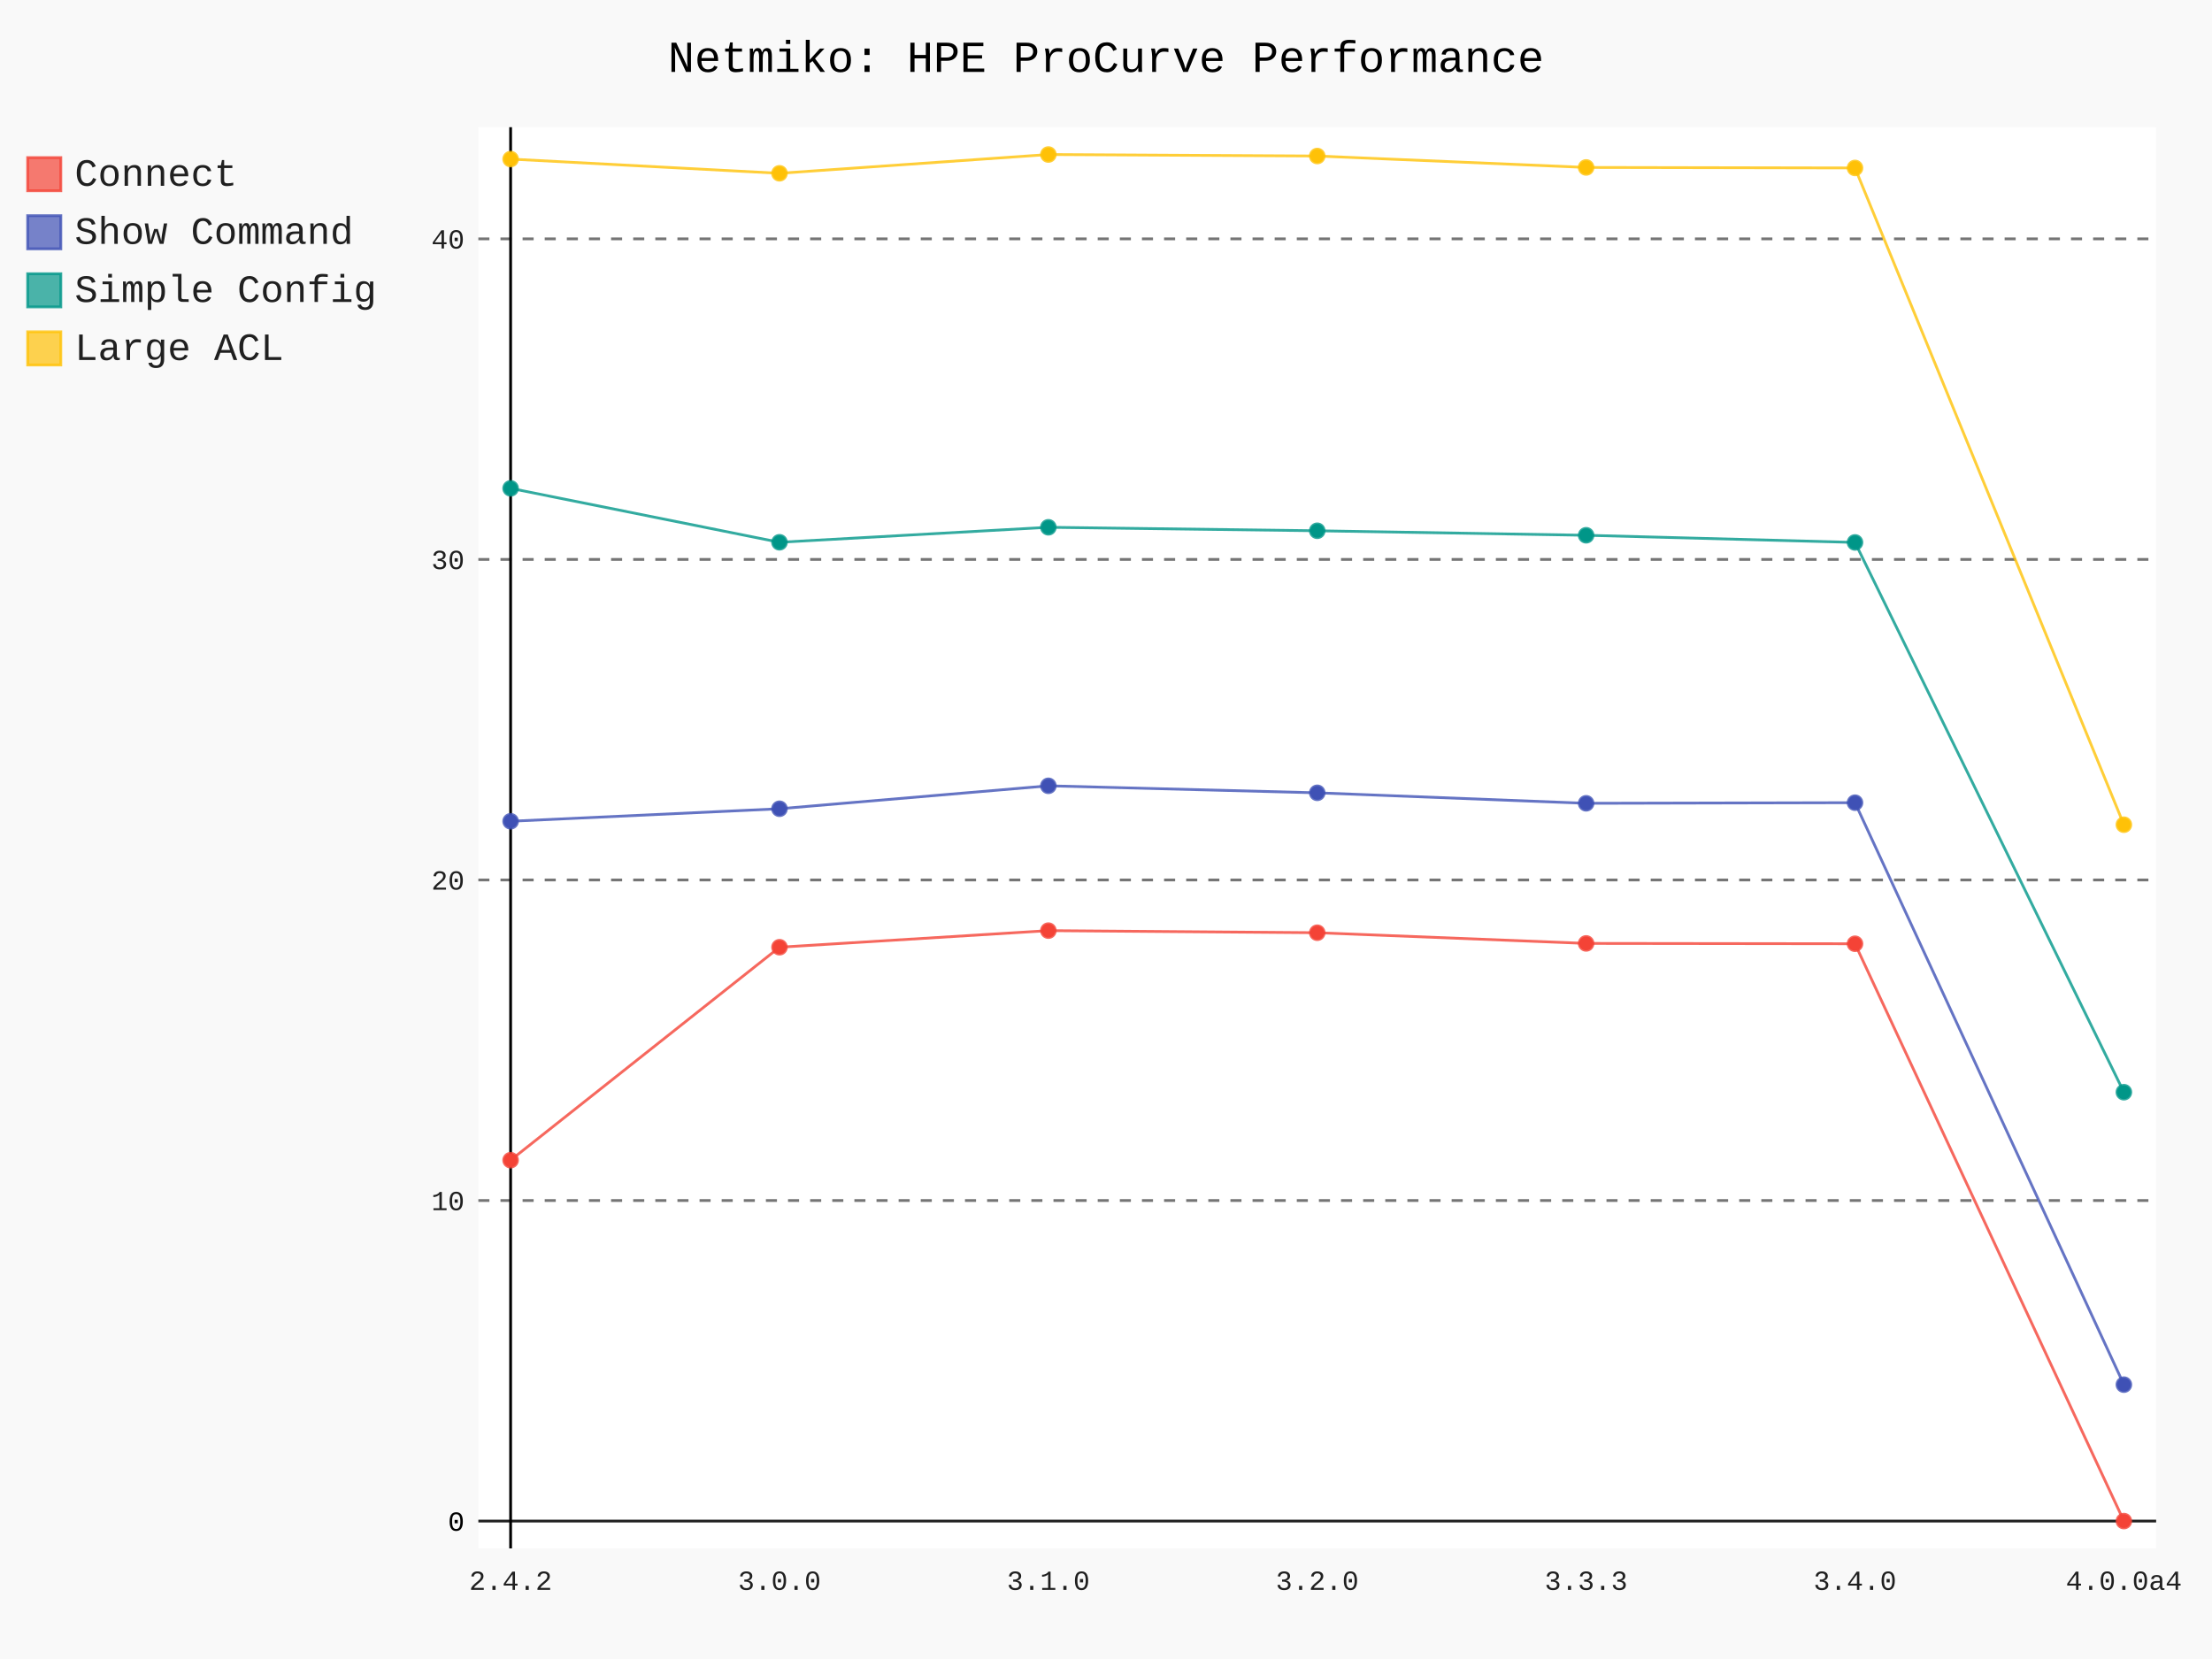
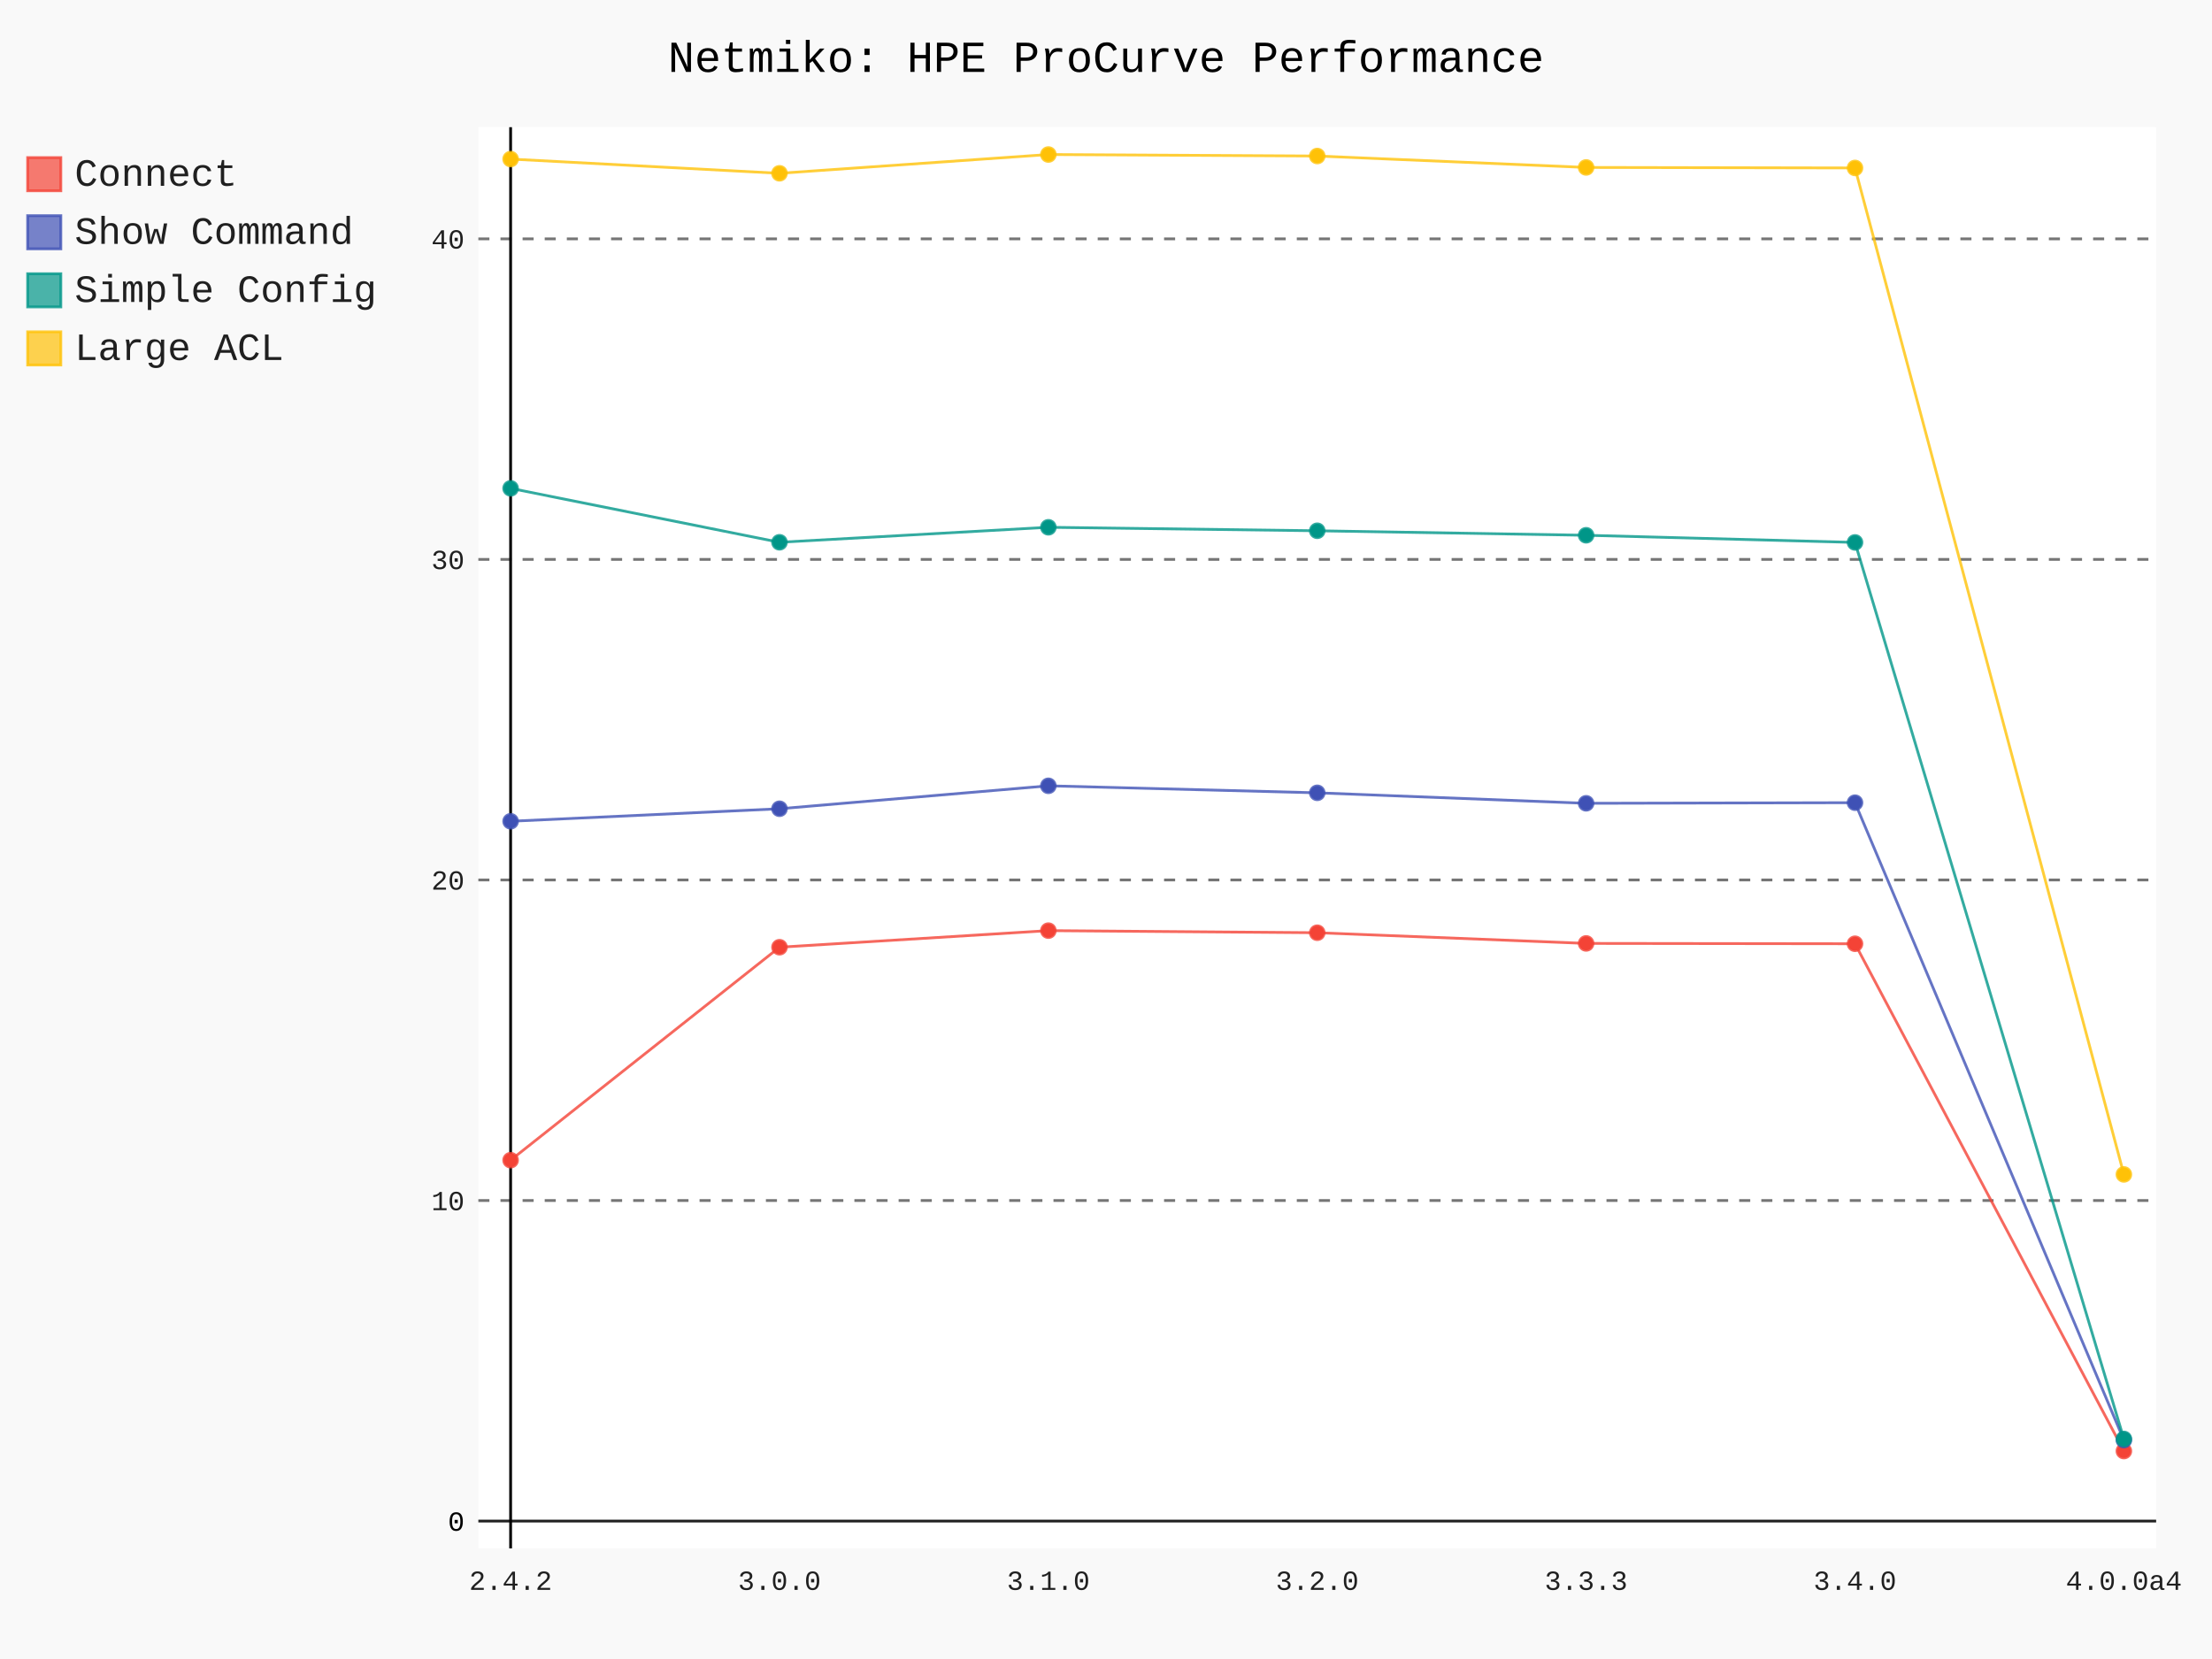
- <svg xmlns="http://www.w3.org/2000/svg" id="chart-2e09b930-3777-48f8-bb7e-325895ec79e0" class="pygal-chart" viewBox="0 0 800 600">
+ <svg xmlns="http://www.w3.org/2000/svg" id="chart-b62074a0-0ba9-46a5-8144-62f9838ce03f" class="pygal-chart" viewBox="0 0 800 600">
  <defs>
-     <style type="text/css">#chart-2e09b930-3777-48f8-bb7e-325895ec79e0{-webkit-user-select:none;-webkit-font-smoothing:antialiased;font-family:Consolas,"Liberation Mono",Menlo,Courier,monospace}#chart-2e09b930-3777-48f8-bb7e-325895ec79e0 .title{font-family:Consolas,"Liberation Mono",Menlo,Courier,monospace;font-size:16px}#chart-2e09b930-3777-48f8-bb7e-325895ec79e0 .legends .legend text{font-family:Consolas,"Liberation Mono",Menlo,Courier,monospace;font-size:14px}#chart-2e09b930-3777-48f8-bb7e-325895ec79e0 .axis text{font-family:Consolas,"Liberation Mono",Menlo,Courier,monospace;font-size:10px}#chart-2e09b930-3777-48f8-bb7e-325895ec79e0 .axis text.major{font-family:Consolas,"Liberation Mono",Menlo,Courier,monospace;font-size:10px}#chart-2e09b930-3777-48f8-bb7e-325895ec79e0 .text-overlay text.value{font-family:Consolas,"Liberation Mono",Menlo,Courier,monospace;font-size:16px}#chart-2e09b930-3777-48f8-bb7e-325895ec79e0 .text-overlay text.label{font-family:Consolas,"Liberation Mono",Menlo,Courier,monospace;font-size:10px}#chart-2e09b930-3777-48f8-bb7e-325895ec79e0 .tooltip{font-family:Consolas,"Liberation Mono",Menlo,Courier,monospace;font-size:14px}#chart-2e09b930-3777-48f8-bb7e-325895ec79e0 text.no_data{font-family:Consolas,"Liberation Mono",Menlo,Courier,monospace;font-size:64px}
- #chart-2e09b930-3777-48f8-bb7e-325895ec79e0{background-color:rgba(249,249,249,1)}#chart-2e09b930-3777-48f8-bb7e-325895ec79e0 path,#chart-2e09b930-3777-48f8-bb7e-325895ec79e0 line,#chart-2e09b930-3777-48f8-bb7e-325895ec79e0 rect,#chart-2e09b930-3777-48f8-bb7e-325895ec79e0 circle{-webkit-transition:150ms;-moz-transition:150ms;transition:150ms}#chart-2e09b930-3777-48f8-bb7e-325895ec79e0 .graph &gt; .background{fill:rgba(249,249,249,1)}#chart-2e09b930-3777-48f8-bb7e-325895ec79e0 .plot &gt; .background{fill:rgba(255,255,255,1)}#chart-2e09b930-3777-48f8-bb7e-325895ec79e0 .graph{fill:rgba(0,0,0,.87)}#chart-2e09b930-3777-48f8-bb7e-325895ec79e0 text.no_data{fill:rgba(0,0,0,1)}#chart-2e09b930-3777-48f8-bb7e-325895ec79e0 .title{fill:rgba(0,0,0,1)}#chart-2e09b930-3777-48f8-bb7e-325895ec79e0 .legends .legend text{fill:rgba(0,0,0,.87)}#chart-2e09b930-3777-48f8-bb7e-325895ec79e0 .legends .legend:hover text{fill:rgba(0,0,0,1)}#chart-2e09b930-3777-48f8-bb7e-325895ec79e0 .axis .line{stroke:rgba(0,0,0,1)}#chart-2e09b930-3777-48f8-bb7e-325895ec79e0 .axis .guide.line{stroke:rgba(0,0,0,.54)}#chart-2e09b930-3777-48f8-bb7e-325895ec79e0 .axis .major.line{stroke:rgba(0,0,0,.87)}#chart-2e09b930-3777-48f8-bb7e-325895ec79e0 .axis text.major{fill:rgba(0,0,0,1)}#chart-2e09b930-3777-48f8-bb7e-325895ec79e0 .axis.y .guides:hover .guide.line,#chart-2e09b930-3777-48f8-bb7e-325895ec79e0 .line-graph .axis.x .guides:hover .guide.line,#chart-2e09b930-3777-48f8-bb7e-325895ec79e0 .stackedline-graph .axis.x .guides:hover .guide.line,#chart-2e09b930-3777-48f8-bb7e-325895ec79e0 .xy-graph .axis.x .guides:hover .guide.line{stroke:rgba(0,0,0,1)}#chart-2e09b930-3777-48f8-bb7e-325895ec79e0 .axis .guides:hover text{fill:rgba(0,0,0,1)}#chart-2e09b930-3777-48f8-bb7e-325895ec79e0 .reactive{fill-opacity:.7;stroke-opacity:.8}#chart-2e09b930-3777-48f8-bb7e-325895ec79e0 .ci{stroke:rgba(0,0,0,.87)}#chart-2e09b930-3777-48f8-bb7e-325895ec79e0 .reactive.active,#chart-2e09b930-3777-48f8-bb7e-325895ec79e0 .active .reactive{fill-opacity:.8;stroke-opacity:.9;stroke-width:4}#chart-2e09b930-3777-48f8-bb7e-325895ec79e0 .ci .reactive.active{stroke-width:1.5}#chart-2e09b930-3777-48f8-bb7e-325895ec79e0 .series text{fill:rgba(0,0,0,1)}#chart-2e09b930-3777-48f8-bb7e-325895ec79e0 .tooltip rect{fill:rgba(255,255,255,1);stroke:rgba(0,0,0,1);-webkit-transition:opacity 150ms;-moz-transition:opacity 150ms;transition:opacity 150ms}#chart-2e09b930-3777-48f8-bb7e-325895ec79e0 .tooltip .label{fill:rgba(0,0,0,.87)}#chart-2e09b930-3777-48f8-bb7e-325895ec79e0 .tooltip .label{fill:rgba(0,0,0,.87)}#chart-2e09b930-3777-48f8-bb7e-325895ec79e0 .tooltip .legend{font-size:.8em;fill:rgba(0,0,0,.54)}#chart-2e09b930-3777-48f8-bb7e-325895ec79e0 .tooltip .x_label{font-size:.6em;fill:rgba(0,0,0,1)}#chart-2e09b930-3777-48f8-bb7e-325895ec79e0 .tooltip .xlink{font-size:.5em;text-decoration:underline}#chart-2e09b930-3777-48f8-bb7e-325895ec79e0 .tooltip .value{font-size:1.5em}#chart-2e09b930-3777-48f8-bb7e-325895ec79e0 .bound{font-size:.5em}#chart-2e09b930-3777-48f8-bb7e-325895ec79e0 .max-value{font-size:.75em;fill:rgba(0,0,0,.54)}#chart-2e09b930-3777-48f8-bb7e-325895ec79e0 .map-element{fill:rgba(255,255,255,1);stroke:rgba(0,0,0,.54) !important}#chart-2e09b930-3777-48f8-bb7e-325895ec79e0 .map-element .reactive{fill-opacity:inherit;stroke-opacity:inherit}#chart-2e09b930-3777-48f8-bb7e-325895ec79e0 .color-0,#chart-2e09b930-3777-48f8-bb7e-325895ec79e0 .color-0 a:visited{stroke:#F44336;fill:#F44336}#chart-2e09b930-3777-48f8-bb7e-325895ec79e0 .color-1,#chart-2e09b930-3777-48f8-bb7e-325895ec79e0 .color-1 a:visited{stroke:#3F51B5;fill:#3F51B5}#chart-2e09b930-3777-48f8-bb7e-325895ec79e0 .color-2,#chart-2e09b930-3777-48f8-bb7e-325895ec79e0 .color-2 a:visited{stroke:#009688;fill:#009688}#chart-2e09b930-3777-48f8-bb7e-325895ec79e0 .color-3,#chart-2e09b930-3777-48f8-bb7e-325895ec79e0 .color-3 a:visited{stroke:#FFC107;fill:#FFC107}#chart-2e09b930-3777-48f8-bb7e-325895ec79e0 .text-overlay .color-0 text{fill:black}#chart-2e09b930-3777-48f8-bb7e-325895ec79e0 .text-overlay .color-1 text{fill:black}#chart-2e09b930-3777-48f8-bb7e-325895ec79e0 .text-overlay .color-2 text{fill:black}#chart-2e09b930-3777-48f8-bb7e-325895ec79e0 .text-overlay .color-3 text{fill:black}
- #chart-2e09b930-3777-48f8-bb7e-325895ec79e0 text.no_data{text-anchor:middle}#chart-2e09b930-3777-48f8-bb7e-325895ec79e0 .guide.line{fill:none}#chart-2e09b930-3777-48f8-bb7e-325895ec79e0 .centered{text-anchor:middle}#chart-2e09b930-3777-48f8-bb7e-325895ec79e0 .title{text-anchor:middle}#chart-2e09b930-3777-48f8-bb7e-325895ec79e0 .legends .legend text{fill-opacity:1}#chart-2e09b930-3777-48f8-bb7e-325895ec79e0 .axis.x text{text-anchor:middle}#chart-2e09b930-3777-48f8-bb7e-325895ec79e0 .axis.x:not(.web) text[transform]{text-anchor:start}#chart-2e09b930-3777-48f8-bb7e-325895ec79e0 .axis.x:not(.web) text[transform].backwards{text-anchor:end}#chart-2e09b930-3777-48f8-bb7e-325895ec79e0 .axis.y text{text-anchor:end}#chart-2e09b930-3777-48f8-bb7e-325895ec79e0 .axis.y text[transform].backwards{text-anchor:start}#chart-2e09b930-3777-48f8-bb7e-325895ec79e0 .axis.y2 text{text-anchor:start}#chart-2e09b930-3777-48f8-bb7e-325895ec79e0 .axis.y2 text[transform].backwards{text-anchor:end}#chart-2e09b930-3777-48f8-bb7e-325895ec79e0 .axis .guide.line{stroke-dasharray:4,4}#chart-2e09b930-3777-48f8-bb7e-325895ec79e0 .axis .major.guide.line{stroke-dasharray:6,6}#chart-2e09b930-3777-48f8-bb7e-325895ec79e0 .horizontal .axis.y .guide.line,#chart-2e09b930-3777-48f8-bb7e-325895ec79e0 .horizontal .axis.y2 .guide.line,#chart-2e09b930-3777-48f8-bb7e-325895ec79e0 .vertical .axis.x .guide.line{opacity:0}#chart-2e09b930-3777-48f8-bb7e-325895ec79e0 .horizontal .axis.always_show .guide.line,#chart-2e09b930-3777-48f8-bb7e-325895ec79e0 .vertical .axis.always_show .guide.line{opacity:1 !important}#chart-2e09b930-3777-48f8-bb7e-325895ec79e0 .axis.y .guides:hover .guide.line,#chart-2e09b930-3777-48f8-bb7e-325895ec79e0 .axis.y2 .guides:hover .guide.line,#chart-2e09b930-3777-48f8-bb7e-325895ec79e0 .axis.x .guides:hover .guide.line{opacity:1}#chart-2e09b930-3777-48f8-bb7e-325895ec79e0 .axis .guides:hover text{opacity:1}#chart-2e09b930-3777-48f8-bb7e-325895ec79e0 .nofill{fill:none}#chart-2e09b930-3777-48f8-bb7e-325895ec79e0 .subtle-fill{fill-opacity:.2}#chart-2e09b930-3777-48f8-bb7e-325895ec79e0 .dot{stroke-width:1px;fill-opacity:1}#chart-2e09b930-3777-48f8-bb7e-325895ec79e0 .dot.active{stroke-width:5px}#chart-2e09b930-3777-48f8-bb7e-325895ec79e0 .dot.negative{fill:transparent}#chart-2e09b930-3777-48f8-bb7e-325895ec79e0 text,#chart-2e09b930-3777-48f8-bb7e-325895ec79e0 tspan{stroke:none !important}#chart-2e09b930-3777-48f8-bb7e-325895ec79e0 .series text.active{opacity:1}#chart-2e09b930-3777-48f8-bb7e-325895ec79e0 .tooltip rect{fill-opacity:.95;stroke-width:.5}#chart-2e09b930-3777-48f8-bb7e-325895ec79e0 .tooltip text{fill-opacity:1}#chart-2e09b930-3777-48f8-bb7e-325895ec79e0 .showable{visibility:hidden}#chart-2e09b930-3777-48f8-bb7e-325895ec79e0 .showable.shown{visibility:visible}#chart-2e09b930-3777-48f8-bb7e-325895ec79e0 .gauge-background{fill:rgba(229,229,229,1);stroke:none}#chart-2e09b930-3777-48f8-bb7e-325895ec79e0 .bg-lines{stroke:rgba(249,249,249,1);stroke-width:2px}</style>
+     <style type="text/css">#chart-b62074a0-0ba9-46a5-8144-62f9838ce03f{-webkit-user-select:none;-webkit-font-smoothing:antialiased;font-family:Consolas,"Liberation Mono",Menlo,Courier,monospace}#chart-b62074a0-0ba9-46a5-8144-62f9838ce03f .title{font-family:Consolas,"Liberation Mono",Menlo,Courier,monospace;font-size:16px}#chart-b62074a0-0ba9-46a5-8144-62f9838ce03f .legends .legend text{font-family:Consolas,"Liberation Mono",Menlo,Courier,monospace;font-size:14px}#chart-b62074a0-0ba9-46a5-8144-62f9838ce03f .axis text{font-family:Consolas,"Liberation Mono",Menlo,Courier,monospace;font-size:10px}#chart-b62074a0-0ba9-46a5-8144-62f9838ce03f .axis text.major{font-family:Consolas,"Liberation Mono",Menlo,Courier,monospace;font-size:10px}#chart-b62074a0-0ba9-46a5-8144-62f9838ce03f .text-overlay text.value{font-family:Consolas,"Liberation Mono",Menlo,Courier,monospace;font-size:16px}#chart-b62074a0-0ba9-46a5-8144-62f9838ce03f .text-overlay text.label{font-family:Consolas,"Liberation Mono",Menlo,Courier,monospace;font-size:10px}#chart-b62074a0-0ba9-46a5-8144-62f9838ce03f .tooltip{font-family:Consolas,"Liberation Mono",Menlo,Courier,monospace;font-size:14px}#chart-b62074a0-0ba9-46a5-8144-62f9838ce03f text.no_data{font-family:Consolas,"Liberation Mono",Menlo,Courier,monospace;font-size:64px}
+ #chart-b62074a0-0ba9-46a5-8144-62f9838ce03f{background-color:rgba(249,249,249,1)}#chart-b62074a0-0ba9-46a5-8144-62f9838ce03f path,#chart-b62074a0-0ba9-46a5-8144-62f9838ce03f line,#chart-b62074a0-0ba9-46a5-8144-62f9838ce03f rect,#chart-b62074a0-0ba9-46a5-8144-62f9838ce03f circle{-webkit-transition:150ms;-moz-transition:150ms;transition:150ms}#chart-b62074a0-0ba9-46a5-8144-62f9838ce03f .graph &gt; .background{fill:rgba(249,249,249,1)}#chart-b62074a0-0ba9-46a5-8144-62f9838ce03f .plot &gt; .background{fill:rgba(255,255,255,1)}#chart-b62074a0-0ba9-46a5-8144-62f9838ce03f .graph{fill:rgba(0,0,0,.87)}#chart-b62074a0-0ba9-46a5-8144-62f9838ce03f text.no_data{fill:rgba(0,0,0,1)}#chart-b62074a0-0ba9-46a5-8144-62f9838ce03f .title{fill:rgba(0,0,0,1)}#chart-b62074a0-0ba9-46a5-8144-62f9838ce03f .legends .legend text{fill:rgba(0,0,0,.87)}#chart-b62074a0-0ba9-46a5-8144-62f9838ce03f .legends .legend:hover text{fill:rgba(0,0,0,1)}#chart-b62074a0-0ba9-46a5-8144-62f9838ce03f .axis .line{stroke:rgba(0,0,0,1)}#chart-b62074a0-0ba9-46a5-8144-62f9838ce03f .axis .guide.line{stroke:rgba(0,0,0,.54)}#chart-b62074a0-0ba9-46a5-8144-62f9838ce03f .axis .major.line{stroke:rgba(0,0,0,.87)}#chart-b62074a0-0ba9-46a5-8144-62f9838ce03f .axis text.major{fill:rgba(0,0,0,1)}#chart-b62074a0-0ba9-46a5-8144-62f9838ce03f .axis.y .guides:hover .guide.line,#chart-b62074a0-0ba9-46a5-8144-62f9838ce03f .line-graph .axis.x .guides:hover .guide.line,#chart-b62074a0-0ba9-46a5-8144-62f9838ce03f .stackedline-graph .axis.x .guides:hover .guide.line,#chart-b62074a0-0ba9-46a5-8144-62f9838ce03f .xy-graph .axis.x .guides:hover .guide.line{stroke:rgba(0,0,0,1)}#chart-b62074a0-0ba9-46a5-8144-62f9838ce03f .axis .guides:hover text{fill:rgba(0,0,0,1)}#chart-b62074a0-0ba9-46a5-8144-62f9838ce03f .reactive{fill-opacity:.7;stroke-opacity:.8}#chart-b62074a0-0ba9-46a5-8144-62f9838ce03f .ci{stroke:rgba(0,0,0,.87)}#chart-b62074a0-0ba9-46a5-8144-62f9838ce03f .reactive.active,#chart-b62074a0-0ba9-46a5-8144-62f9838ce03f .active .reactive{fill-opacity:.8;stroke-opacity:.9;stroke-width:4}#chart-b62074a0-0ba9-46a5-8144-62f9838ce03f .ci .reactive.active{stroke-width:1.5}#chart-b62074a0-0ba9-46a5-8144-62f9838ce03f .series text{fill:rgba(0,0,0,1)}#chart-b62074a0-0ba9-46a5-8144-62f9838ce03f .tooltip rect{fill:rgba(255,255,255,1);stroke:rgba(0,0,0,1);-webkit-transition:opacity 150ms;-moz-transition:opacity 150ms;transition:opacity 150ms}#chart-b62074a0-0ba9-46a5-8144-62f9838ce03f .tooltip .label{fill:rgba(0,0,0,.87)}#chart-b62074a0-0ba9-46a5-8144-62f9838ce03f .tooltip .label{fill:rgba(0,0,0,.87)}#chart-b62074a0-0ba9-46a5-8144-62f9838ce03f .tooltip .legend{font-size:.8em;fill:rgba(0,0,0,.54)}#chart-b62074a0-0ba9-46a5-8144-62f9838ce03f .tooltip .x_label{font-size:.6em;fill:rgba(0,0,0,1)}#chart-b62074a0-0ba9-46a5-8144-62f9838ce03f .tooltip .xlink{font-size:.5em;text-decoration:underline}#chart-b62074a0-0ba9-46a5-8144-62f9838ce03f .tooltip .value{font-size:1.5em}#chart-b62074a0-0ba9-46a5-8144-62f9838ce03f .bound{font-size:.5em}#chart-b62074a0-0ba9-46a5-8144-62f9838ce03f .max-value{font-size:.75em;fill:rgba(0,0,0,.54)}#chart-b62074a0-0ba9-46a5-8144-62f9838ce03f .map-element{fill:rgba(255,255,255,1);stroke:rgba(0,0,0,.54) !important}#chart-b62074a0-0ba9-46a5-8144-62f9838ce03f .map-element .reactive{fill-opacity:inherit;stroke-opacity:inherit}#chart-b62074a0-0ba9-46a5-8144-62f9838ce03f .color-0,#chart-b62074a0-0ba9-46a5-8144-62f9838ce03f .color-0 a:visited{stroke:#F44336;fill:#F44336}#chart-b62074a0-0ba9-46a5-8144-62f9838ce03f .color-1,#chart-b62074a0-0ba9-46a5-8144-62f9838ce03f .color-1 a:visited{stroke:#3F51B5;fill:#3F51B5}#chart-b62074a0-0ba9-46a5-8144-62f9838ce03f .color-2,#chart-b62074a0-0ba9-46a5-8144-62f9838ce03f .color-2 a:visited{stroke:#009688;fill:#009688}#chart-b62074a0-0ba9-46a5-8144-62f9838ce03f .color-3,#chart-b62074a0-0ba9-46a5-8144-62f9838ce03f .color-3 a:visited{stroke:#FFC107;fill:#FFC107}#chart-b62074a0-0ba9-46a5-8144-62f9838ce03f .text-overlay .color-0 text{fill:black}#chart-b62074a0-0ba9-46a5-8144-62f9838ce03f .text-overlay .color-1 text{fill:black}#chart-b62074a0-0ba9-46a5-8144-62f9838ce03f .text-overlay .color-2 text{fill:black}#chart-b62074a0-0ba9-46a5-8144-62f9838ce03f .text-overlay .color-3 text{fill:black}
+ #chart-b62074a0-0ba9-46a5-8144-62f9838ce03f text.no_data{text-anchor:middle}#chart-b62074a0-0ba9-46a5-8144-62f9838ce03f .guide.line{fill:none}#chart-b62074a0-0ba9-46a5-8144-62f9838ce03f .centered{text-anchor:middle}#chart-b62074a0-0ba9-46a5-8144-62f9838ce03f .title{text-anchor:middle}#chart-b62074a0-0ba9-46a5-8144-62f9838ce03f .legends .legend text{fill-opacity:1}#chart-b62074a0-0ba9-46a5-8144-62f9838ce03f .axis.x text{text-anchor:middle}#chart-b62074a0-0ba9-46a5-8144-62f9838ce03f .axis.x:not(.web) text[transform]{text-anchor:start}#chart-b62074a0-0ba9-46a5-8144-62f9838ce03f .axis.x:not(.web) text[transform].backwards{text-anchor:end}#chart-b62074a0-0ba9-46a5-8144-62f9838ce03f .axis.y text{text-anchor:end}#chart-b62074a0-0ba9-46a5-8144-62f9838ce03f .axis.y text[transform].backwards{text-anchor:start}#chart-b62074a0-0ba9-46a5-8144-62f9838ce03f .axis.y2 text{text-anchor:start}#chart-b62074a0-0ba9-46a5-8144-62f9838ce03f .axis.y2 text[transform].backwards{text-anchor:end}#chart-b62074a0-0ba9-46a5-8144-62f9838ce03f .axis .guide.line{stroke-dasharray:4,4}#chart-b62074a0-0ba9-46a5-8144-62f9838ce03f .axis .major.guide.line{stroke-dasharray:6,6}#chart-b62074a0-0ba9-46a5-8144-62f9838ce03f .horizontal .axis.y .guide.line,#chart-b62074a0-0ba9-46a5-8144-62f9838ce03f .horizontal .axis.y2 .guide.line,#chart-b62074a0-0ba9-46a5-8144-62f9838ce03f .vertical .axis.x .guide.line{opacity:0}#chart-b62074a0-0ba9-46a5-8144-62f9838ce03f .horizontal .axis.always_show .guide.line,#chart-b62074a0-0ba9-46a5-8144-62f9838ce03f .vertical .axis.always_show .guide.line{opacity:1 !important}#chart-b62074a0-0ba9-46a5-8144-62f9838ce03f .axis.y .guides:hover .guide.line,#chart-b62074a0-0ba9-46a5-8144-62f9838ce03f .axis.y2 .guides:hover .guide.line,#chart-b62074a0-0ba9-46a5-8144-62f9838ce03f .axis.x .guides:hover .guide.line{opacity:1}#chart-b62074a0-0ba9-46a5-8144-62f9838ce03f .axis .guides:hover text{opacity:1}#chart-b62074a0-0ba9-46a5-8144-62f9838ce03f .nofill{fill:none}#chart-b62074a0-0ba9-46a5-8144-62f9838ce03f .subtle-fill{fill-opacity:.2}#chart-b62074a0-0ba9-46a5-8144-62f9838ce03f .dot{stroke-width:1px;fill-opacity:1}#chart-b62074a0-0ba9-46a5-8144-62f9838ce03f .dot.active{stroke-width:5px}#chart-b62074a0-0ba9-46a5-8144-62f9838ce03f .dot.negative{fill:transparent}#chart-b62074a0-0ba9-46a5-8144-62f9838ce03f text,#chart-b62074a0-0ba9-46a5-8144-62f9838ce03f tspan{stroke:none !important}#chart-b62074a0-0ba9-46a5-8144-62f9838ce03f .series text.active{opacity:1}#chart-b62074a0-0ba9-46a5-8144-62f9838ce03f .tooltip rect{fill-opacity:.95;stroke-width:.5}#chart-b62074a0-0ba9-46a5-8144-62f9838ce03f .tooltip text{fill-opacity:1}#chart-b62074a0-0ba9-46a5-8144-62f9838ce03f .showable{visibility:hidden}#chart-b62074a0-0ba9-46a5-8144-62f9838ce03f .showable.shown{visibility:visible}#chart-b62074a0-0ba9-46a5-8144-62f9838ce03f .gauge-background{fill:rgba(229,229,229,1);stroke:none}#chart-b62074a0-0ba9-46a5-8144-62f9838ce03f .bg-lines{stroke:rgba(249,249,249,1);stroke-width:2px}</style>
  </defs>
  <g class="graph line-graph vertical">
    <rect x="0" y="0" width="800" height="600" class="background" />
    <g transform="translate(173, 46)" class="plot">
      <rect x="0" y="0" width="606.8" height="514" class="background" />
      <g class="axis y always_show">
        <g class="guides">
          <path d="M0 504.115 h606.8" class="axis major line" />
          <text x="-5" y="507.615" class="major">0</text>
        </g>
        <g class="guides">
          <path d="M0 388.183 h606.8" class="guide line" />
          <text x="-5" y="391.683" class="">10</text>
        </g>
        <g class="guides">
          <path d="M0 272.251 h606.8" class="guide line" />
          <text x="-5" y="275.751" class="">20</text>
        </g>
        <g class="guides">
          <path d="M0 156.319 h606.8" class="guide line" />
          <text x="-5" y="159.819" class="">30</text>
        </g>
        <g class="guides">
          <path d="M0 40.386 h606.8" class="guide line" />
          <text x="-5" y="43.886" class="">40</text>
        </g>
      </g>
      <g class="axis x">
        <g class="guides">
          <path d="M11.669 0 v514" class="line" />
          <text x="11.669" y="529.0" class="">2.4.2</text>
        </g>
        <g class="guides">
          <path d="M108.913 0 v514" class="guide line" />
          <text x="108.913" y="529.0" class="">3.0.0</text>
        </g>
        <g class="guides">
          <path d="M206.156 0 v514" class="guide line" />
          <text x="206.156" y="529.0" class="">3.1.0</text>
        </g>
        <g class="guides">
          <path d="M303.4 0 v514" class="guide line" />
          <text x="303.4" y="529.0" class="">3.2.0</text>
        </g>
        <g class="guides">
          <path d="M400.644 0 v514" class="guide line" />
          <text x="400.644" y="529.0" class="">3.3.3</text>
        </g>
        <g class="guides">
          <path d="M497.887 0 v514" class="guide line" />
          <text x="497.887" y="529.0" class="">3.4.0</text>
        </g>
        <g class="guides">
          <path d="M595.131 0 v514" class="guide line" />
          <text x="595.131" y="529.0" class="">4.0.0a4</text>
        </g>
      </g>
      <g class="series serie-0 color-0">
-         <path d="M11.669 373.596 L108.913 296.576 206.156 290.576 303.4 291.333 400.644 295.197 497.887 295.321 595.131 504.115" class="line reactive nofill" />
+         <path d="M11.669 373.596 L108.913 296.576 206.156 290.576 303.4 291.333 400.644 295.197 497.887 295.321 595.131 478.795" class="line reactive nofill" />
      </g>
      <g class="series serie-1 color-1">
-         <path d="M11.669 251.022 L108.913 246.496 206.156 238.201 303.4 240.735 400.644 244.524 497.887 244.303 595.131 454.778" class="line reactive nofill" />
+         <path d="M11.669 251.022 L108.913 246.496 206.156 238.201 303.4 240.735 400.644 244.524 497.887 244.303 595.131 474.846" class="line reactive nofill" />
      </g>
      <g class="series serie-2 color-2">
-         <path d="M11.669 130.619 L108.913 150.125 206.156 144.701 303.4 145.961 400.644 147.59 497.887 150.175 595.131 349.006" class="line reactive nofill" />
+         <path d="M11.669 130.619 L108.913 150.125 206.156 144.701 303.4 145.961 400.644 147.59 497.887 150.175 595.131 474.416" class="line reactive nofill" />
      </g>
      <g class="series serie-3 color-3">
-         <path d="M11.669 11.531 L108.913 16.677 206.156 9.885 303.4 10.428 400.644 14.557 497.887 14.743 595.131 252.266" class="line reactive nofill" />
+         <path d="M11.669 11.531 L108.913 16.677 206.156 9.885 303.4 10.428 400.644 14.557 497.887 14.743 595.131 378.75" class="line reactive nofill" />
      </g>
    </g>
    <g class="titles">
      <text x="400.0" y="26" class="title plot_title">Netmiko: HPE ProCurve Performance</text>
    </g>
    <g transform="translate(173, 46)" class="plot overlay">
      <g class="series serie-0 color-0">
        <g class="dots">
          <circle cx="11.669" cy="373.596" r="2.5" class="dot reactive tooltip-trigger" />
        </g>
        <g class="dots">
          <circle cx="108.913" cy="296.576" r="2.5" class="dot reactive tooltip-trigger" />
        </g>
        <g class="dots">
          <circle cx="206.156" cy="290.576" r="2.5" class="dot reactive tooltip-trigger" />
        </g>
        <g class="dots">
          <circle cx="303.4" cy="291.333" r="2.5" class="dot reactive tooltip-trigger" />
        </g>
        <g class="dots">
          <circle cx="400.644" cy="295.197" r="2.5" class="dot reactive tooltip-trigger" />
        </g>
        <g class="dots">
          <circle cx="497.887" cy="295.321" r="2.5" class="dot reactive tooltip-trigger" />
        </g>
        <g class="dots">
-           <circle cx="595.131" cy="504.115" r="2.5" class="dot reactive tooltip-trigger" />
+           <circle cx="595.131" cy="478.795" r="2.5" class="dot reactive tooltip-trigger" />
        </g>
      </g>
      <g class="series serie-1 color-1">
        <g class="dots">
          <circle cx="11.669" cy="251.022" r="2.5" class="dot reactive tooltip-trigger" />
        </g>
        <g class="dots">
          <circle cx="108.913" cy="246.496" r="2.5" class="dot reactive tooltip-trigger" />
        </g>
        <g class="dots">
          <circle cx="206.156" cy="238.201" r="2.5" class="dot reactive tooltip-trigger" />
        </g>
        <g class="dots">
          <circle cx="303.4" cy="240.735" r="2.5" class="dot reactive tooltip-trigger" />
        </g>
        <g class="dots">
          <circle cx="400.644" cy="244.524" r="2.5" class="dot reactive tooltip-trigger" />
        </g>
        <g class="dots">
          <circle cx="497.887" cy="244.303" r="2.5" class="dot reactive tooltip-trigger" />
        </g>
        <g class="dots">
-           <circle cx="595.131" cy="454.778" r="2.5" class="dot reactive tooltip-trigger" />
+           <circle cx="595.131" cy="474.846" r="2.5" class="dot reactive tooltip-trigger" />
        </g>
      </g>
      <g class="series serie-2 color-2">
        <g class="dots">
          <circle cx="11.669" cy="130.619" r="2.5" class="dot reactive tooltip-trigger" />
        </g>
        <g class="dots">
          <circle cx="108.913" cy="150.125" r="2.5" class="dot reactive tooltip-trigger" />
        </g>
        <g class="dots">
          <circle cx="206.156" cy="144.701" r="2.5" class="dot reactive tooltip-trigger" />
        </g>
        <g class="dots">
          <circle cx="303.4" cy="145.961" r="2.5" class="dot reactive tooltip-trigger" />
        </g>
        <g class="dots">
          <circle cx="400.644" cy="147.59" r="2.5" class="dot reactive tooltip-trigger" />
        </g>
        <g class="dots">
          <circle cx="497.887" cy="150.175" r="2.5" class="dot reactive tooltip-trigger" />
        </g>
        <g class="dots">
-           <circle cx="595.131" cy="349.006" r="2.5" class="dot reactive tooltip-trigger" />
+           <circle cx="595.131" cy="474.416" r="2.5" class="dot reactive tooltip-trigger" />
        </g>
      </g>
      <g class="series serie-3 color-3">
        <g class="dots">
          <circle cx="11.669" cy="11.531" r="2.5" class="dot reactive tooltip-trigger" />
        </g>
        <g class="dots">
          <circle cx="108.913" cy="16.677" r="2.5" class="dot reactive tooltip-trigger" />
        </g>
        <g class="dots">
          <circle cx="206.156" cy="9.885" r="2.5" class="dot reactive tooltip-trigger" />
        </g>
        <g class="dots">
          <circle cx="303.4" cy="10.428" r="2.5" class="dot reactive tooltip-trigger" />
        </g>
        <g class="dots">
          <circle cx="400.644" cy="14.557" r="2.5" class="dot reactive tooltip-trigger" />
        </g>
        <g class="dots">
          <circle cx="497.887" cy="14.743" r="2.5" class="dot reactive tooltip-trigger" />
        </g>
        <g class="dots">
-           <circle cx="595.131" cy="252.266" r="2.5" class="dot reactive tooltip-trigger" />
+           <circle cx="595.131" cy="378.75" r="2.5" class="dot reactive tooltip-trigger" />
        </g>
      </g>
    </g>
    <g transform="translate(173, 46)" class="plot text-overlay">
      <g class="series serie-0 color-0" />
      <g class="series serie-1 color-1" />
      <g class="series serie-2 color-2" />
      <g class="series serie-3 color-3" />
    </g>
    <g transform="translate(173, 46)" class="plot tooltip-overlay">
      <g transform="translate(0 0)" style="opacity: 0" class="tooltip">
        <rect rx="0" ry="0" width="0" height="0" class="tooltip-box" />
        <g class="text" />
      </g>
    </g>
    <g transform="translate(10, 56)" class="legends">
      <g id="activate-serie-0" class="legend reactive activate-serie">
        <rect x="0.0" y="1.0" width="12" height="12" class="color-0 reactive" />
        <text x="17.0" y="11.2">Connect</text>
      </g>
      <g id="activate-serie-1" class="legend reactive activate-serie">
        <rect x="0.0" y="22.0" width="12" height="12" class="color-1 reactive" />
        <text x="17.0" y="32.2">Show Command</text>
      </g>
      <g id="activate-serie-2" class="legend reactive activate-serie">
        <rect x="0.0" y="43.0" width="12" height="12" class="color-2 reactive" />
        <text x="17.0" y="53.2">Simple Config</text>
      </g>
      <g id="activate-serie-3" class="legend reactive activate-serie">
        <rect x="0.0" y="64.0" width="12" height="12" class="color-3 reactive" />
        <text x="17.0" y="74.2">Large ACL</text>
      </g>
    </g>
    <g transform="translate(790, 56)" class="legends" />
  </g>
</svg>
